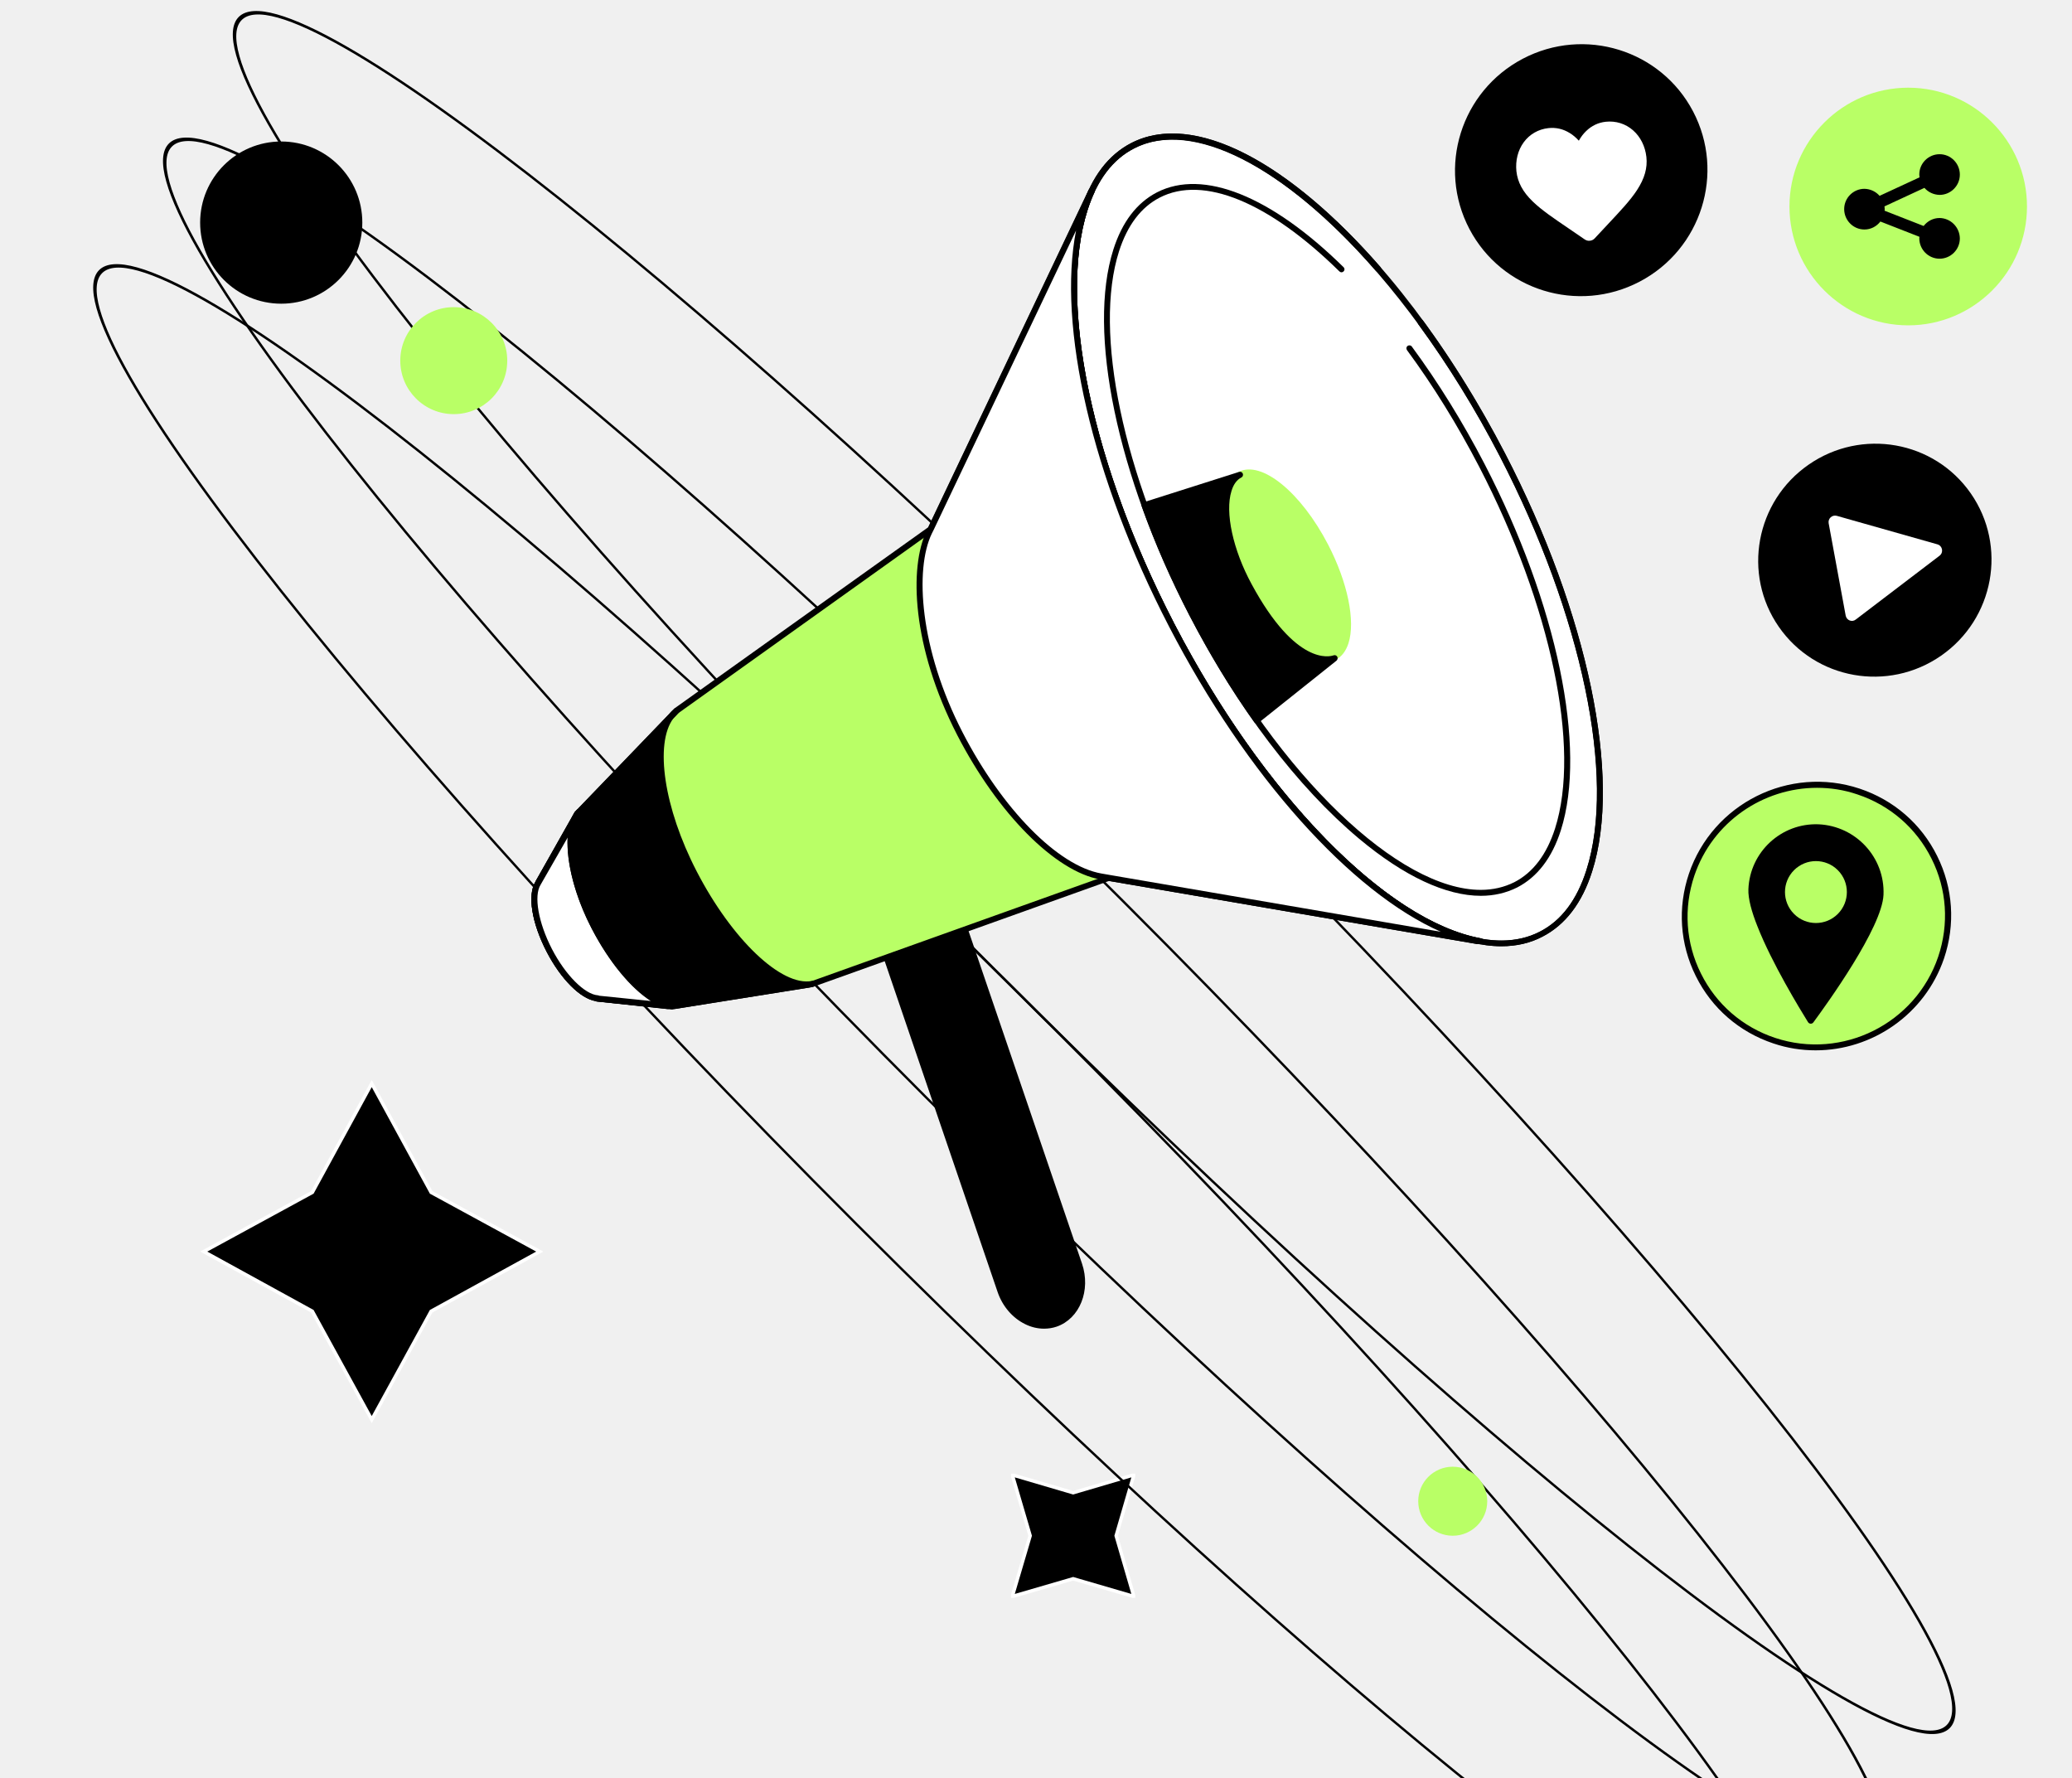
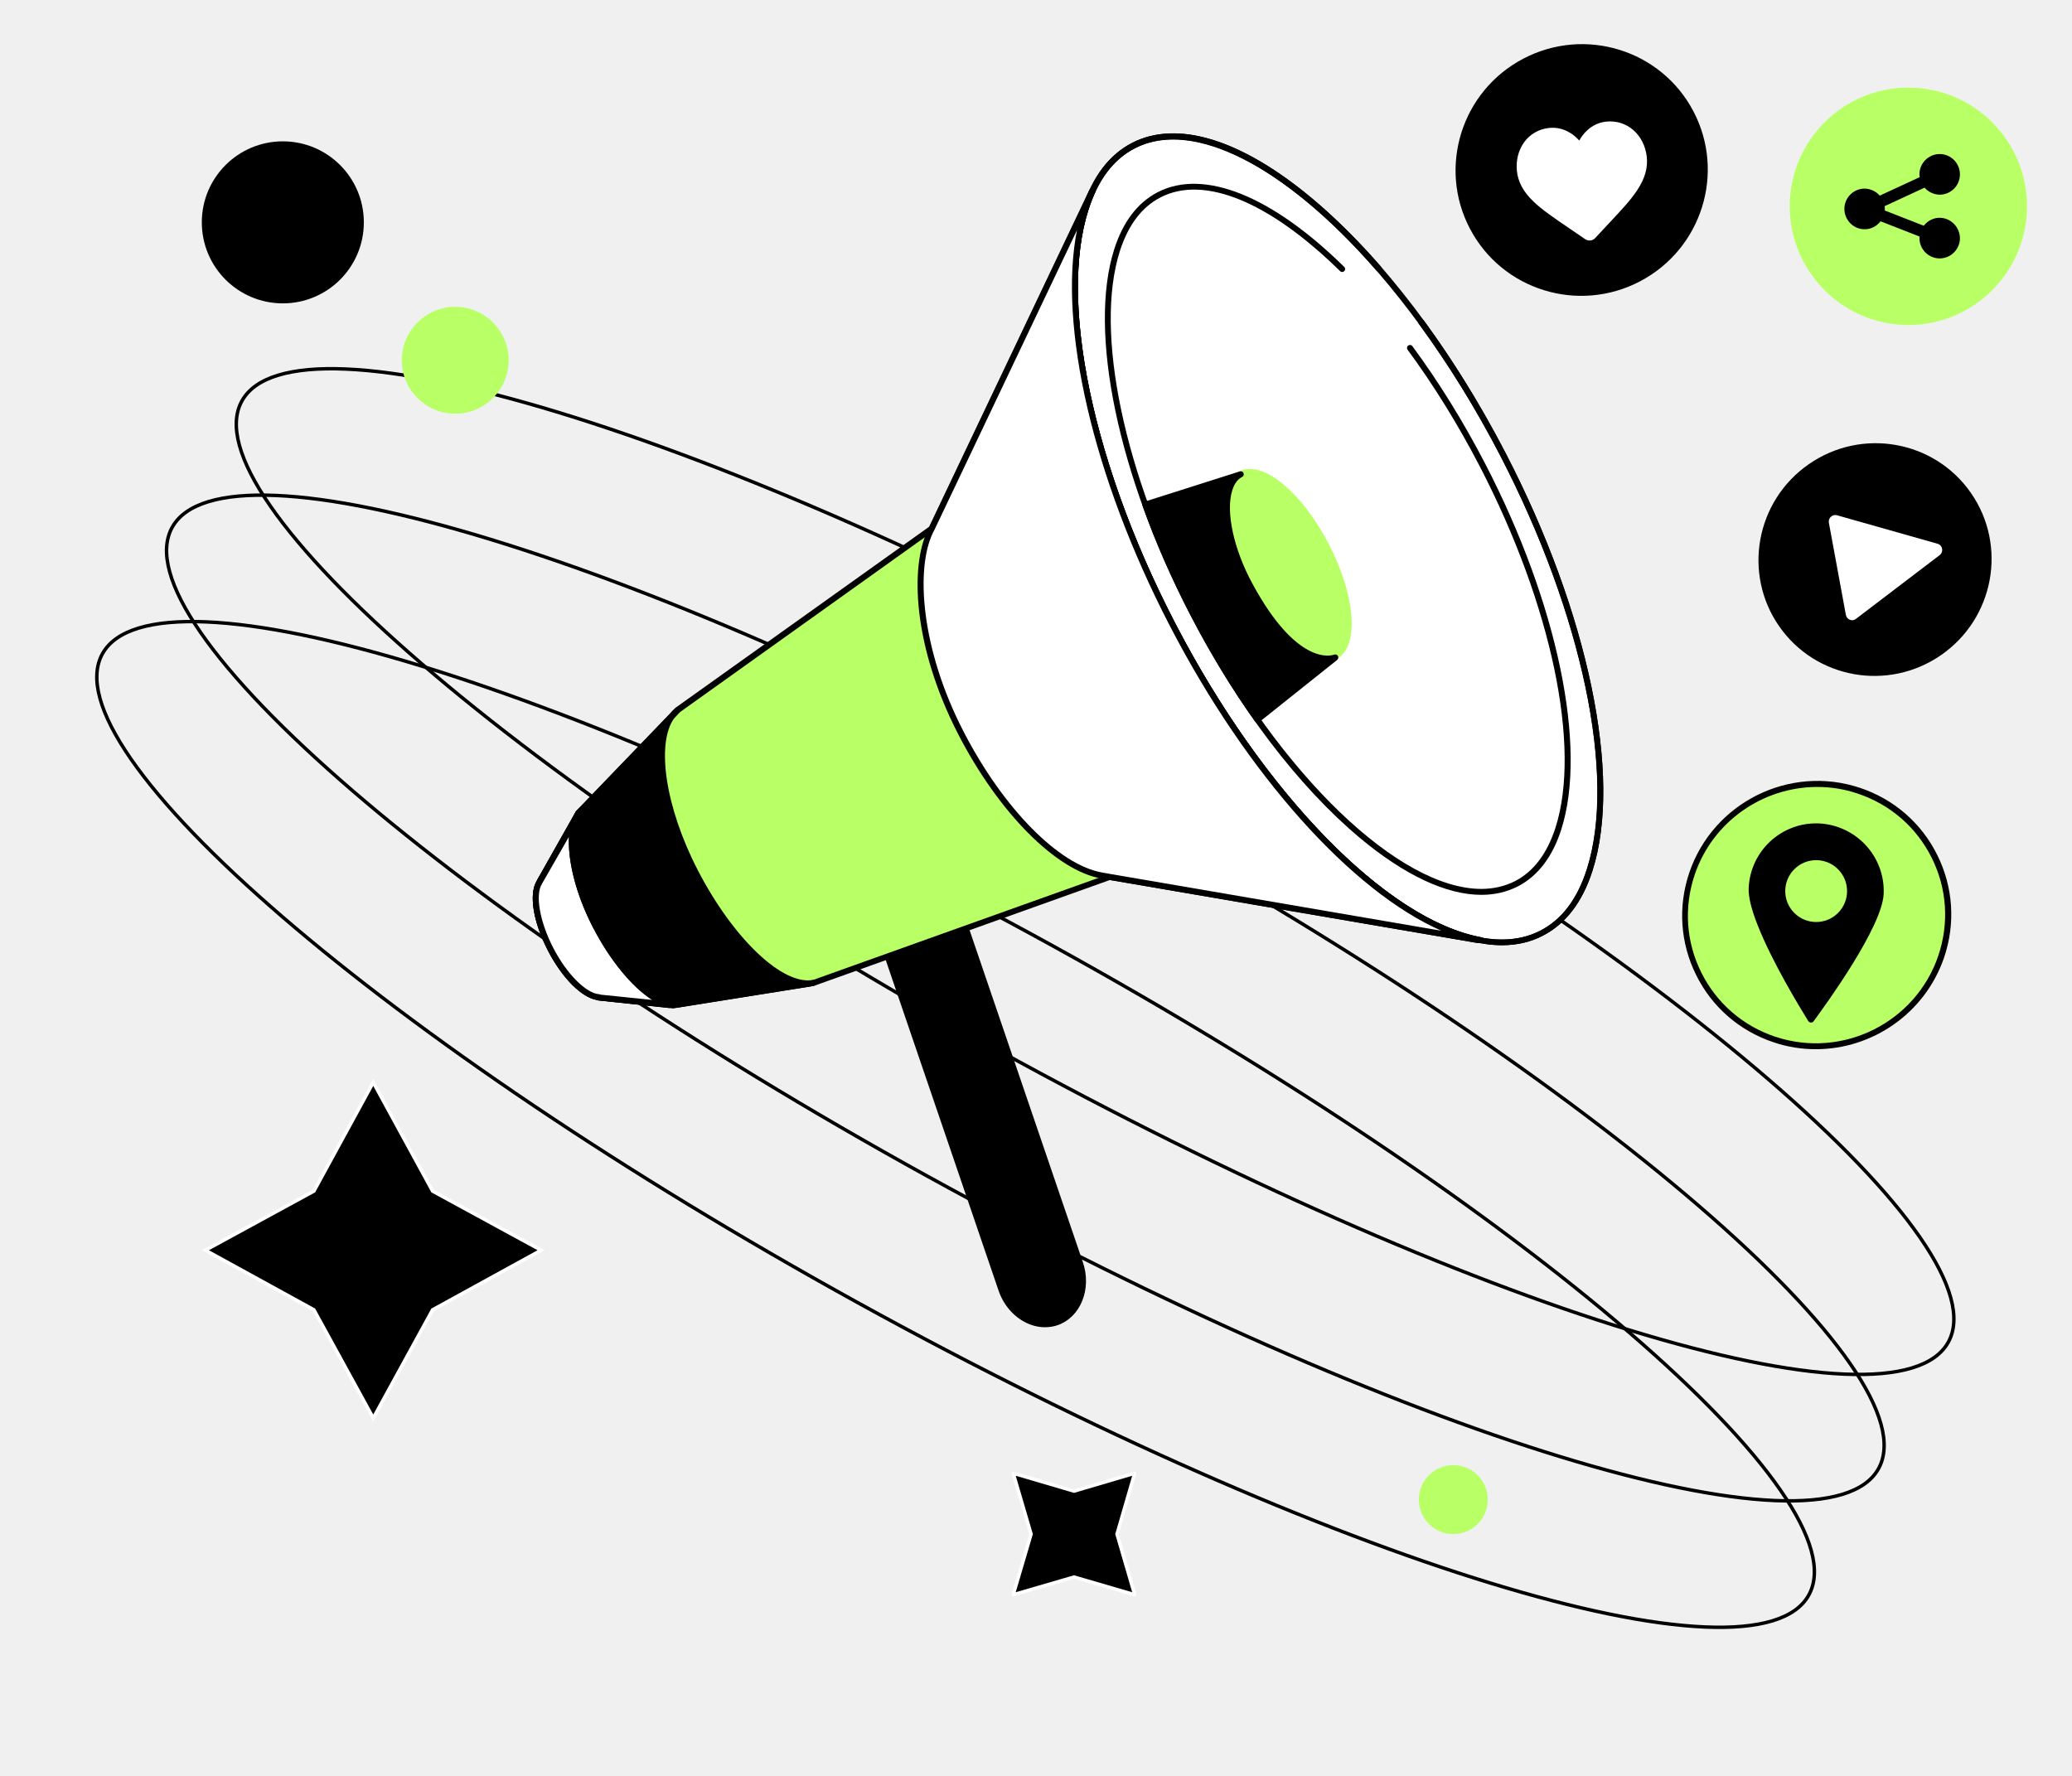
- <svg xmlns="http://www.w3.org/2000/svg" width="600.463" height="515" viewBox="0 0 600.463 515" fill="none">
+ <svg xmlns="http://www.w3.org/2000/svg" width="601" height="515" viewBox="0 0 601 515" fill="none">
+   <g clip-path="url(#clip0_332_1228)">
+     <path d="M311.536 432.535L329.137 427.349L324.001 445L329.137 462.601L311.536 457.465L293.885 462.601L299.07 445L293.885 427.349L311.536 432.535Z" fill="black" stroke="white" stroke-miterlimit="10" />
+   </g>
+   <g clip-path="url(#clip1_332_1228)">
+     <path d="M125.484 345.509L156.96 362.659L125.484 379.947L108.266 411.354L91.047 379.947L59.571 362.659L91.047 345.509L108.266 313.964L125.484 345.509Z" fill="black" stroke="white" stroke-miterlimit="10" />
+   </g>
+   <path d="M565.117 389.333C563.218 392.777 559.679 395.268 554.584 396.813C549.486 398.359 542.874 398.943 534.913 398.6C518.992 397.913 497.791 393.524 472.776 385.868C422.756 370.558 357.594 342.216 289.155 304.465C220.715 266.715 161.982 226.717 122.349 192.575C102.53 175.501 87.508 159.909 78.434 146.81C73.897 140.259 70.864 134.355 69.452 129.218C68.04 124.084 68.26 119.762 70.16 116.319C72.059 112.875 75.598 110.384 80.693 108.839C85.791 107.293 92.403 106.709 100.364 107.052C116.285 107.739 137.486 112.128 162.501 119.784C212.521 135.094 277.683 163.436 346.122 201.187C414.562 238.937 473.295 278.934 512.928 313.077C532.747 330.15 547.769 345.742 556.843 358.842C561.38 365.393 564.414 371.297 565.825 376.434C567.237 381.568 567.017 385.889 565.117 389.333Z" stroke="black" />
+   <path d="M544.887 426.007C542.987 429.451 539.449 431.942 534.354 433.487C529.256 435.033 522.644 435.617 514.683 435.273C498.762 434.587 477.56 430.198 452.546 422.542C402.526 407.232 337.364 378.89 268.924 341.139C200.485 303.388 141.752 263.391 102.119 229.249C82.299 212.175 67.277 196.583 58.204 183.483C53.666 176.933 50.633 171.029 49.221 165.892C47.81 160.758 48.03 156.436 49.929 152.992C51.829 149.549 55.367 147.057 60.462 145.512C65.56 143.967 72.172 143.383 80.134 143.726C96.054 144.413 117.256 148.802 142.27 156.458C192.291 171.767 257.452 200.11 325.892 237.86C394.331 275.611 453.064 315.608 492.697 349.75C512.517 366.824 527.539 382.416 536.612 395.516C541.15 402.067 544.183 407.971 545.595 413.107C547.006 418.241 546.786 422.563 544.887 426.007Z" stroke="black" />
+   <path d="M524.658 462.681C522.759 466.125 519.22 468.616 514.125 470.161C509.027 471.707 502.415 472.291 494.454 471.948C478.533 471.261 457.332 466.872 432.317 459.216C382.297 443.906 317.135 415.564 248.696 377.813C180.256 340.063 121.523 300.066 81.891 265.923C62.071 248.85 47.049 233.258 37.975 220.158C33.438 213.607 30.404 207.703 28.993 202.566C27.581 197.432 27.801 193.111 29.701 189.667C31.6 186.223 35.139 183.732 40.234 182.187C45.332 180.641 51.944 180.057 59.905 180.4C75.826 181.087 97.027 185.476 122.042 193.132C172.062 208.442 237.224 236.784 305.663 274.535C374.103 312.285 432.836 352.283 472.469 386.425C492.288 403.499 507.31 419.091 516.384 432.19C520.921 438.741 523.955 444.645 525.366 449.782C526.778 454.916 526.558 459.237 524.658 462.681Z" stroke="black" />
+   <circle cx="132.037" cy="104.5" r="15.5" fill="#B9FF66" />
+   <circle cx="421.537" cy="435" r="10" fill="#B9FF66" />
+   <circle cx="82.037" cy="64.5" r="23.5" fill="black" />
+   <path d="M306.509 383.59C300.205 385.744 293.001 381.475 290.495 374.071L251.496 259.81L274.284 252.015L313.322 366.433C315.828 373.758 312.774 381.436 306.509 383.59Z" fill="black" />
+   <path d="M303.102 385C301.262 385 299.383 384.569 297.581 383.668C293.94 381.866 291.042 378.498 289.633 374.345L250.634 260.084C250.478 259.653 250.713 259.144 251.182 258.987L273.971 251.192C274.206 251.113 274.441 251.113 274.636 251.231C274.832 251.348 274.989 251.505 275.067 251.74L314.105 366.159C316.728 373.914 313.439 382.101 306.744 384.412C305.608 384.804 304.355 385 303.102 385ZM252.592 260.358L291.317 373.797C292.57 377.518 295.154 380.574 298.364 382.14C300.949 383.394 303.729 383.629 306.235 382.767C312.03 380.769 314.849 373.562 312.5 366.707L273.736 253.111L252.592 260.358Z" fill="black" />
+   <path d="M270.251 153.382L196.521 205.988L167.821 235.798L156.544 255.736L156.505 255.892C154.273 259.339 155.565 267.291 159.755 275.399C163.866 283.39 169.661 288.953 173.733 289.266L173.616 289.344L195.268 291.695L235.794 285.231L321.818 254.443L428.751 272.775L429.495 272.814C402.635 267.8 366.377 231.88 340.025 181.076C313.713 130.31 305.334 80.132 316.885 55.376H316.845L270.838 152.128L270.251 153.382Z" fill="#B9FF66" />
+   <path d="M447.266 270.603C473.694 256.873 468.583 194.629 435.852 131.577C403.121 68.525 355.163 28.541 328.736 42.271C302.308 56.001 307.419 118.245 340.15 181.297C372.881 244.349 420.839 284.333 447.266 270.603Z" fill="white" />
+   <path d="M435.643 274.185C424.131 274.185 410.27 267.761 395.352 255.266C375.031 238.266 355.101 212.06 339.243 181.428C315.241 135.05 305.334 87.496 314.027 60.273C316.924 51.185 321.78 44.839 328.397 41.431C341.553 34.694 360.073 40.413 380.591 57.57C400.912 74.57 420.842 100.775 436.7 131.407C460.742 177.786 470.648 225.339 461.916 252.563C459.019 261.651 454.163 267.996 447.546 271.404C443.983 273.284 439.989 274.185 435.643 274.185ZM340.378 40.413C336.345 40.413 332.586 41.236 329.219 42.998C322.993 46.171 318.451 52.203 315.711 60.86C307.136 87.692 317.003 134.737 340.809 180.723C373.23 243.279 420.764 283.312 446.802 269.955C453.028 266.782 457.57 260.75 460.311 252.093C468.886 225.261 459.019 178.216 435.212 132.23C406.981 77.782 367.356 40.413 340.378 40.413Z" fill="black" />
+   <path d="M435.643 274.185C424.131 274.185 410.27 267.761 395.352 255.266C375.031 238.265 355.101 212.06 339.243 181.428C315.241 135.05 305.334 87.496 314.027 60.273C316.924 51.185 321.78 44.839 328.397 41.431C337.207 36.887 348.718 38.023 361.679 44.682C374.091 51.067 387.521 62.388 400.599 77.39C400.912 77.743 400.873 78.291 400.521 78.605C400.168 78.918 399.62 78.879 399.307 78.526C372.76 48.051 345.899 34.42 329.219 42.998C322.993 46.171 318.451 52.203 315.711 60.86C307.136 87.692 317.003 134.737 340.809 180.723C369.001 235.132 408.665 272.54 435.604 272.54C439.637 272.54 443.396 271.717 446.763 269.955C452.989 266.782 457.531 260.75 460.272 252.093C468.847 225.261 458.98 178.216 435.173 132.23C428.086 118.52 420.098 105.632 411.523 93.92C411.249 93.529 411.328 92.98 411.719 92.706C412.111 92.432 412.659 92.51 412.933 92.902C421.586 104.692 429.574 117.658 436.739 131.446C460.742 177.785 470.648 225.339 461.916 252.563C459.019 261.65 454.163 267.996 447.546 271.404C443.983 273.284 439.989 274.185 435.643 274.185Z" fill="black" />
+   <path d="M387.303 190.339C393.426 187.158 392.248 172.751 384.673 158.159C377.098 143.567 365.995 134.316 359.872 137.497C353.75 140.678 354.928 155.085 362.503 169.677C370.077 184.269 381.181 193.52 387.303 190.339Z" fill="#B9FF66" />
+   <path d="M384.624 191.848C377.889 191.848 368.492 183.152 361.718 170.03C356.08 159.14 353.77 147.937 355.845 141.474C356.589 139.202 357.803 137.596 359.486 136.734C366.143 133.326 377.537 142.61 385.446 157.847C391.085 168.737 393.395 179.94 391.32 186.403C390.576 188.675 389.362 190.281 387.678 191.143C386.738 191.613 385.72 191.848 384.624 191.848ZM362.54 137.714C361.718 137.714 360.935 137.87 360.269 138.223C358.977 138.889 358.038 140.142 357.45 141.983C355.532 148.016 357.764 158.748 363.206 169.246C370.411 183.152 381.257 192.514 386.856 189.615C388.148 188.949 389.088 187.696 389.675 185.855C391.594 179.783 389.323 169.09 383.919 158.592C377.576 146.41 368.492 137.714 362.54 137.714Z" fill="#B9FF66" />
+   <path d="M429.692 259.574C419.59 259.574 407.452 253.934 394.374 243.005C376.597 228.12 359.134 205.166 345.273 178.373C324.247 137.792 315.593 96.153 323.19 72.298C325.735 64.307 330.003 58.745 335.837 55.728C349.228 48.874 368.923 56.786 389.91 77.429C390.262 77.782 390.262 78.291 389.91 78.644C389.558 78.996 389.049 78.996 388.696 78.644C368.257 58.549 349.267 50.715 336.62 57.256C331.216 60.037 327.262 65.247 324.834 72.807C317.355 96.231 325.97 137.361 346.8 177.589C371.429 225.182 406.081 257.851 429.653 257.851C433.177 257.851 436.426 257.107 439.402 255.618C444.806 252.837 448.76 247.627 451.188 240.067C458.667 216.643 450.052 175.513 429.222 135.285C422.918 123.142 415.87 111.743 408.274 101.441C408 101.049 408.078 100.501 408.47 100.227C408.861 99.953 409.409 100.031 409.683 100.423C417.358 110.842 424.445 122.28 430.788 134.501C451.814 175.082 460.468 216.721 452.872 240.576C450.327 248.567 446.059 254.13 440.225 257.146C437.014 258.752 433.49 259.574 429.692 259.574Z" fill="black" />
+   <path d="M195.308 292.517C195.269 292.517 195.23 292.517 195.23 292.517L173.577 290.167C173.46 290.167 173.342 290.128 173.225 290.05C168.761 289.344 163.123 283.704 159.011 275.791C154.626 267.448 153.334 259.3 155.722 255.462L155.762 255.344L167.038 235.367C167.077 235.289 167.117 235.249 167.156 235.21L195.857 205.401C195.896 205.362 195.935 205.323 195.974 205.284L269.508 152.794L316.024 54.984C316.141 54.789 316.298 54.632 316.533 54.554C316.768 54.475 317.003 54.475 317.199 54.593C317.629 54.789 317.825 55.298 317.629 55.729C305.844 80.994 315.163 131.211 340.77 180.645C366.417 230.157 402.165 266.821 429.692 271.874C430.122 271.953 430.436 272.344 430.396 272.814C430.357 273.245 429.966 273.559 429.535 273.598L428.791 273.559C428.752 273.559 428.713 273.559 428.674 273.559L321.936 255.266L236.108 285.976C236.069 285.976 235.991 286.015 235.951 286.015L195.426 292.478C195.387 292.517 195.348 292.517 195.308 292.517ZM174.204 288.522L195.308 290.794L235.638 284.331L321.623 253.581C321.78 253.542 321.897 253.503 322.054 253.542L418.141 269.994C392.181 258.595 361.836 224.947 339.321 181.468C316.964 138.301 306.979 94.469 312.461 66.775L271.035 153.735C270.956 153.852 270.878 153.97 270.761 154.048L197.11 206.655L168.526 236.307L157.249 256.284C157.249 256.323 157.21 256.363 157.21 256.363C155.174 259.535 156.545 267.37 160.499 275.008C164.376 282.49 169.975 288.13 173.812 288.404C173.969 288.404 174.086 288.444 174.204 288.522Z" fill="black" />
+   <path d="M270.367 153.069L316.845 55.337H316.884C305.333 80.093 313.751 130.271 340.025 181.037C366.376 231.881 402.634 267.8 429.573 272.736L428.829 272.697L322.052 254.404L319.586 253.973C307.173 251.779 290.611 235.641 278.747 212.608C266.569 188.988 264.416 165.447 269.819 154.244L270.367 153.069Z" fill="white" />
+   <path d="M429.573 273.598C429.534 273.598 429.573 273.598 429.573 273.598L428.79 273.558C428.751 273.558 428.711 273.558 428.672 273.558L321.896 255.266L319.429 254.835C306.312 252.524 289.671 235.719 277.964 213.039C264.69 187.265 264.025 164.311 269.036 153.891L269.624 152.716L316.101 55.024C316.218 54.828 316.375 54.671 316.61 54.593C316.845 54.514 317.08 54.514 317.276 54.632C317.706 54.828 317.902 55.337 317.706 55.768C305.921 81.033 315.24 131.25 340.847 180.684C366.494 230.196 402.243 266.86 429.769 271.913C430.199 271.992 430.513 272.383 430.473 272.853C430.356 273.245 430.004 273.598 429.573 273.598ZM312.381 66.775L271.151 153.46L270.563 154.635C265.591 164.977 267.04 188.087 279.491 212.217C290.963 234.466 307.134 250.918 319.742 253.111L322.209 253.542L418.1 269.994C392.14 258.595 361.795 224.947 339.281 181.467C316.923 138.301 306.939 94.469 312.381 66.775Z" fill="black" />
+   <path d="M194.133 292.4C194.094 292.4 194.055 292.4 194.055 292.4L173.538 290.206C173.42 290.206 173.303 290.167 173.185 290.089C168.721 289.384 163.083 283.743 158.972 275.831C154.626 267.448 153.333 259.3 155.722 255.462L155.761 255.344L167.038 235.367C167.273 234.936 167.782 234.819 168.212 235.054C168.643 235.289 168.761 235.798 168.526 236.229L157.249 256.284C157.249 256.323 157.21 256.363 157.21 256.363C155.174 259.535 156.544 267.37 160.499 275.008C164.375 282.49 169.974 288.13 173.812 288.404C173.929 288.404 174.086 288.444 174.164 288.522L194.212 290.676C194.681 290.716 195.034 291.146 194.955 291.616C194.916 292.047 194.564 292.4 194.133 292.4Z" fill="black" />
+   <path d="M195.503 291.538C188.847 291.068 179.528 281.628 172.754 268.584C165.589 254.756 163.905 240.459 168.29 235.367L156.583 255.736L156.505 255.892C154.273 259.339 155.565 267.291 159.755 275.399C163.866 283.39 169.661 288.953 173.733 289.266L173.616 289.344L195.503 291.538Z" fill="white" />
+   <path d="M195.504 292.4C195.464 292.4 195.464 292.4 195.425 292.4C195.269 292.4 195.073 292.36 194.916 292.36L173.538 290.206C173.42 290.206 173.303 290.167 173.185 290.088C168.721 289.383 163.083 283.743 158.972 275.83C154.626 267.448 153.333 259.3 155.722 255.461L155.761 255.344L166.059 237.404C166.45 236.385 166.959 235.484 167.586 234.74C167.86 234.387 168.369 234.348 168.721 234.583C169.074 234.857 169.191 235.327 168.956 235.719L167.508 238.187C165.197 244.415 167.468 256.636 173.42 268.074C179.881 280.57 188.691 289.697 194.995 290.519L195.464 290.559C195.934 290.598 196.287 291.029 196.248 291.499C196.287 292.047 195.934 292.4 195.504 292.4ZM174.164 288.522L189.121 290.049C183.366 286.367 177.022 278.768 171.971 268.975C167.077 259.535 164.649 249.742 165.041 242.692L157.249 256.284C157.249 256.323 157.21 256.362 157.21 256.362C155.174 259.535 156.544 267.369 160.499 275.008C164.375 282.489 169.974 288.13 173.812 288.404C173.929 288.404 174.086 288.443 174.164 288.522Z" fill="black" />
+   <path d="M234.345 285.388L236.068 285.035C226.749 286.994 212.026 272.892 201.65 252.876C191.039 232.429 189.042 212.021 196.56 205.988L195.581 206.968L168.368 235.249C163.905 240.263 165.549 254.639 172.754 268.544C179.684 281.941 189.512 291.499 196.208 291.459L234.345 285.388Z" fill="black" />
+   <path d="M196.169 292.36C189.043 292.36 179.137 282.764 171.971 268.975C164.689 254.874 162.848 240.146 167.704 234.701L194.407 206.968C194.877 206.341 195.425 205.793 196.013 205.323C196.365 205.048 196.874 205.088 197.187 205.401C197.501 205.753 197.501 206.263 197.187 206.576L195.66 208.182C190.218 215.468 192.92 234.113 202.434 252.484C212.693 272.305 227.024 285.897 235.795 284.252L235.912 284.213C236.382 284.135 236.813 284.409 236.93 284.879C237.008 285.349 236.734 285.78 236.264 285.897C236.225 285.897 236.186 285.897 236.147 285.936L234.542 286.25H234.502L196.365 292.321C196.287 292.321 196.209 292.36 196.169 292.36ZM192.136 211.825L168.996 235.876C164.689 240.733 166.646 254.913 173.538 268.192C180.272 281.197 189.787 290.598 196.169 290.637L229.843 285.27C220.759 282.058 209.561 269.955 200.907 253.307C192.685 237.443 189.513 221.304 192.136 211.825Z" fill="black" />
+   <path d="M359.878 137.479C353.731 140.612 354.631 155.145 362.462 169.638C375.579 193.885 386.034 191.025 387.248 190.594C387.287 190.594 387.287 190.634 387.248 190.634L364.733 208.77C358.116 199.486 351.812 189.145 346.017 177.981C340.496 167.288 335.837 156.633 332.156 146.292L359.878 137.479Z" fill="black" />
+   <path d="M364.733 209.631C364.694 209.631 364.655 209.631 364.616 209.631C364.381 209.592 364.185 209.475 364.028 209.279C357.255 199.76 350.951 189.341 345.273 178.412C339.83 167.914 335.132 157.221 331.373 146.645C331.295 146.41 331.295 146.174 331.412 145.979C331.53 145.783 331.686 145.626 331.921 145.548L359.643 136.734C360.074 136.617 360.544 136.813 360.7 137.243C360.857 137.674 360.7 138.144 360.309 138.34C358.977 139.006 357.998 140.338 357.411 142.297C355.493 148.446 357.842 159.336 363.284 169.325C376.088 192.984 385.955 190.281 387.013 189.889C387.404 189.733 387.874 189.928 388.07 190.281C388.266 190.634 388.187 191.143 387.874 191.417L365.281 209.436C365.125 209.553 364.929 209.631 364.733 209.631ZM333.292 146.84C337.011 157.064 341.553 167.405 346.8 177.59C352.282 188.166 358.39 198.233 364.929 207.516L384.467 191.77C380.004 191.574 371.585 188.244 361.718 170.03C356.002 159.493 353.652 148.368 355.727 141.67C356.002 140.808 356.315 140.064 356.706 139.359L333.292 146.84Z" fill="black" />
+   <path d="M475.723 81.597C493.623 72.194 500.547 50.116 491.187 32.285C481.827 14.454 459.729 7.623 441.829 17.027C423.929 26.43 417.006 48.508 426.365 66.339C435.725 84.17 457.823 91.001 475.723 81.597Z" fill="black" />
+   <path d="M442.104 41.235C443.827 38.885 446.372 37.436 449.27 37.122C451.462 36.887 453.498 37.357 455.417 38.532C456.396 39.12 457.257 39.864 458.08 40.765C458.667 39.708 459.372 38.767 460.194 37.984C461.799 36.417 463.718 35.516 465.872 35.281C468.769 34.968 471.588 35.83 473.781 37.749C475.934 39.629 477.305 42.371 477.657 45.466C478.01 48.639 477.148 51.694 474.956 55.063C472.998 58.079 470.022 61.212 466.576 64.894C465.402 66.148 464.07 67.558 462.7 69.047C462.348 69.438 461.839 69.713 461.29 69.752C460.742 69.83 460.233 69.673 459.763 69.36C458.08 68.185 456.474 67.088 455.065 66.148C450.914 63.328 447.312 60.899 444.728 58.392C441.83 55.611 440.342 52.791 439.99 49.618C439.677 46.523 440.421 43.546 442.104 41.235Z" fill="white" />
+   <path d="M577.272 83.593C590.377 70.483 590.377 49.228 577.272 36.118C564.168 23.009 542.922 23.009 529.817 36.118C516.713 49.228 516.713 70.483 529.817 83.593C542.922 96.702 564.168 96.702 577.272 83.593Z" fill="#B9FF66" />
+   <path d="M553.539 94.273C534.587 94.273 519.121 78.84 519.121 59.842C519.121 40.883 534.548 25.411 553.539 25.411C572.529 25.411 587.956 40.844 587.956 59.842C587.956 78.801 572.529 94.273 553.539 94.273ZM553.539 27.134C535.527 27.134 520.844 41.784 520.844 59.842C520.844 77.861 535.488 92.55 553.539 92.55C571.55 92.55 586.233 77.9 586.233 59.842C586.233 41.823 571.589 27.134 553.539 27.134Z" fill="#B9FF66" />
+   <path d="M562.622 63.171C560.743 63.171 559.098 64.072 558.002 65.482L546.686 61.056C546.686 60.899 546.725 60.782 546.725 60.625C546.725 60.351 546.686 60.077 546.647 59.803L558.237 54.436C559.294 55.651 560.86 56.434 562.622 56.473C565.833 56.473 568.495 53.849 568.495 50.597C568.495 47.346 565.872 44.683 562.622 44.683C559.411 44.683 556.749 47.307 556.749 50.558C556.749 50.833 556.788 51.107 556.827 51.381L545.237 56.747C544.18 55.533 542.614 54.75 540.852 54.71C537.641 54.71 534.979 57.335 534.979 60.586C534.979 63.837 537.602 66.501 540.852 66.501C542.731 66.501 544.376 65.6 545.472 64.19L556.788 68.616C556.788 68.773 556.749 68.89 556.749 69.047C556.749 72.298 559.372 74.962 562.622 74.962C565.833 74.962 568.495 72.337 568.495 69.086C568.456 65.835 565.833 63.211 562.622 63.171Z" fill="black" />
+   <path d="M563.067 189.993C578.433 179.322 582.294 158.283 571.69 142.999C561.085 127.715 540.032 123.975 524.665 134.645C509.299 145.315 505.438 166.355 516.042 181.639C526.647 196.923 547.7 200.663 563.067 189.993Z" fill="black" />
+   <path d="M535.411 178.373L530.478 151.619C530.243 150.248 531.496 149.112 532.827 149.465L561.998 157.73C563.486 158.161 563.838 160.08 562.624 161.02L538.348 179.509C537.291 180.371 535.685 179.783 535.411 178.373Z" fill="white" />
+   <path d="M543.535 299.582C562.512 290.34 570.452 267.553 561.271 248.686C552.09 229.819 529.264 222.016 510.287 231.258C491.311 240.499 483.371 263.286 492.552 282.153C501.733 301.02 524.559 308.823 543.535 299.582Z" fill="#B9FF66" />
+   <path d="M526.718 304.347C522.646 304.347 518.495 303.72 514.462 302.349C504.595 299.059 496.607 292.165 491.987 282.842C487.367 273.559 486.662 263.022 489.99 253.151C496.881 232.821 519.043 221.735 539.443 228.512C549.31 231.802 557.298 238.696 561.918 248.019C566.539 257.303 567.243 267.84 563.915 277.711C558.355 294.006 543.045 304.347 526.718 304.347ZM527.109 228.277C511.486 228.277 496.842 238.148 491.556 253.738C488.385 263.178 489.05 273.245 493.475 282.098C497.899 290.99 505.535 297.61 514.971 300.743C534.47 307.206 555.653 296.63 562.232 277.202C565.403 267.761 564.737 257.694 560.313 248.842C555.888 239.95 548.253 233.33 538.817 230.196C534.94 228.865 530.986 228.277 527.109 228.277Z" fill="black" />
+   <path d="M546.375 259.261C545.983 268.78 529.891 291.029 526.053 296.239C525.662 296.787 524.84 296.748 524.487 296.16C522.06 292.243 514.033 279.082 509.843 268.427C508.16 264.197 507.102 260.358 507.22 257.655C507.651 246.844 516.774 238.422 527.581 238.853C538.387 239.362 546.806 248.45 546.375 259.261Z" fill="black" />
+   <path d="M533.13 264.827C536.632 261.324 536.632 255.644 533.13 252.141C529.628 248.638 523.951 248.638 520.45 252.141C516.948 255.644 516.948 261.324 520.45 264.827C523.951 268.33 529.628 268.33 533.13 264.827Z" fill="#B9FF66" />
  <defs>
-     <clipPath id="clip332_1229">
-       <rect width="36" height="36" transform="translate(293 427)" fill="white" fill-opacity="0" />
+     <clipPath id="clip0_332_1228">
+       <rect width="36" height="36" fill="white" transform="translate(293.537 427)" />
    </clipPath>
-     <clipPath id="clip332_1231">
-       <rect width="70.326" height="70.326" transform="translate(107.7285 313) rotate(45)" fill="white" fill-opacity="0" />
+     <clipPath id="clip1_332_1228">
+       <rect width="70.326" height="70.326" fill="white" transform="translate(108.266 313) rotate(45)" />
    </clipPath>
  </defs>
-   <rect width="36" height="36" transform="translate(293 427)" fill="#FFFFFF" fill-opacity="0" />
-   <g clip-path="url(#clip332_1229)">
-     <path d="M310.998 432.535L328.6 427.349L323.465 445L328.6 462.601L310.998 457.465L293.348 462.601L298.533 445L293.348 427.349L310.998 432.535Z" fill="#000000" fill-opacity="1" fill-rule="nonzero" />
-     <path d="M328.6 427.349L323.465 445L328.6 462.601L310.998 457.465L293.348 462.601L298.533 445L293.348 427.349L310.998 432.535L328.6 427.349Z" stroke="#FFFFFF" stroke-opacity="1" stroke-width="1" />
-   </g>
-   <rect width="70.326" height="70.326" transform="translate(107.7285 313) rotate(45)" fill="#FFFFFF" fill-opacity="0" />
-   <g clip-path="url(#clip332_1231)">
-     <path d="M124.947 345.509L156.424 362.659L124.947 379.947L107.729 411.354L90.51 379.947L59.033 362.659L90.51 345.509L107.729 313.964L124.947 345.509Z" fill="#000000" fill-opacity="1" fill-rule="nonzero" />
-     <path d="M156.424 362.659L124.947 379.947L107.729 411.354L90.51 379.947L59.033 362.659L90.51 345.509L107.729 313.964L124.947 345.509L156.424 362.659Z" stroke="#FFFFFF" stroke-opacity="1" stroke-width="1" />
-   </g>
-   <ellipse rx="282.63" ry="58.974" transform="matrix(0.875627 0.875627 -0.482989 0.482989 317.102 252.826)" stroke="#000000" stroke-opacity="1" stroke-width="1" />
-   <ellipse rx="282.63" ry="58.974" transform="matrix(0.875627 0.875627 -0.482989 0.482989 296.871 289.5)" stroke="#000000" stroke-opacity="1" stroke-width="1" />
-   <ellipse rx="282.63" ry="58.974" transform="matrix(0.875627 0.875627 -0.482989 0.482989 276.643 326.174)" stroke="#000000" stroke-opacity="1" stroke-width="1" />
-   <circle cx="131.5" cy="104.5" r="15.5" fill="#B9FF66" fill-opacity="1" />
-   <circle cx="421" cy="435" r="10" fill="#B9FF66" fill-opacity="1" />
-   <circle cx="81.5" cy="64.5" r="23.5" fill="#000000" fill-opacity="1" />
-   <path d="M305.973 383.59C299.668 385.744 292.463 381.475 289.957 374.071L250.959 259.81L273.748 252.015L312.785 366.433C315.291 373.758 312.236 381.436 305.973 383.59Z" fill="#000000" fill-opacity="1" fill-rule="nonzero" />
-   <path d="M302.564 385C300.725 385 298.846 384.569 297.045 383.668C293.402 381.866 290.506 378.498 289.096 374.345L250.098 260.083C249.941 259.653 250.176 259.144 250.645 258.987L273.434 251.192C273.668 251.113 273.904 251.113 274.1 251.231C274.295 251.349 274.451 251.505 274.529 251.74L313.568 366.159C316.191 373.915 312.902 382.101 306.207 384.412C305.07 384.804 303.818 385 302.564 385ZM252.055 260.358L290.779 373.797C292.033 377.518 294.617 380.574 297.828 382.141C300.412 383.394 303.191 383.629 305.697 382.767C311.492 380.77 314.312 373.562 311.963 366.707L273.199 253.111L252.055 260.358Z" fill="#000000" fill-opacity="1" fill-rule="nonzero" />
-   <path d="M269.713 153.382L195.984 205.988L167.283 235.797L156.006 255.735L155.967 255.892C153.736 259.339 155.027 267.291 159.217 275.399C163.328 283.39 169.123 288.953 173.195 289.266L173.078 289.344L194.73 291.694L235.258 285.231L321.281 254.443L428.215 272.775L428.957 272.814C402.098 267.8 365.84 231.88 339.488 181.076C313.176 130.31 304.797 80.132 316.348 55.376L316.309 55.376L270.301 152.128L269.713 153.382Z" fill="#B9FF66" fill-opacity="1" fill-rule="nonzero" />
-   <path d="M435.314 131.577C468.047 194.629 473.156 256.873 446.729 270.603C420.301 284.333 372.344 244.349 339.613 181.297C306.881 118.245 301.771 56.001 328.199 42.271C354.627 28.541 402.584 68.524 435.314 131.577Z" fill="#FFFFFF" fill-opacity="1" fill-rule="evenodd" />
-   <path d="M435.105 274.186C423.594 274.186 409.732 267.761 394.814 255.266C374.494 238.266 354.564 212.06 338.705 181.428C314.703 135.05 304.797 87.497 313.49 60.273C316.387 51.185 321.242 44.839 327.859 41.431C341.016 34.694 359.537 40.413 380.053 57.57C400.375 74.57 420.305 100.775 436.164 131.407C460.205 177.786 470.111 225.339 461.379 252.563C458.482 261.65 453.627 267.996 447.01 271.404C443.445 273.284 439.453 274.186 435.105 274.186ZM339.842 40.413C335.809 40.413 332.049 41.235 328.682 42.998C322.457 46.171 317.914 52.203 315.174 60.86C306.598 87.692 316.465 134.737 340.271 180.723C372.693 243.279 420.227 283.312 446.266 269.955C452.49 266.782 457.033 260.75 459.773 252.093C468.35 225.261 458.482 178.216 434.676 132.229C406.443 77.782 366.818 40.413 339.842 40.413Z" fill="#000000" fill-opacity="1" fill-rule="nonzero" />
-   <path d="M435.105 274.185C423.594 274.185 409.732 267.761 394.814 255.266C374.494 238.266 354.564 212.06 338.705 181.428C314.703 135.05 304.797 87.496 313.49 60.273C316.387 51.185 321.242 44.839 327.859 41.431C336.67 36.887 348.182 38.023 361.143 44.683C373.555 51.067 386.984 62.388 400.062 77.39C400.375 77.743 400.336 78.291 399.984 78.605C399.631 78.918 399.084 78.879 398.77 78.526C372.223 48.051 345.361 34.419 328.682 42.998C322.457 46.171 317.914 52.203 315.174 60.86C306.598 87.692 316.465 134.736 340.271 180.723C368.463 235.132 408.129 272.54 435.066 272.54C439.1 272.54 442.859 271.717 446.227 269.955C452.451 266.782 456.994 260.75 459.734 252.093C468.311 225.261 458.443 178.216 434.637 132.229C427.549 118.52 419.561 105.632 410.986 93.92C410.713 93.529 410.791 92.981 411.182 92.706C411.574 92.432 412.121 92.51 412.396 92.902C421.049 104.692 429.037 117.658 436.203 131.446C460.205 177.786 470.111 225.339 461.379 252.563C458.482 261.65 453.627 267.996 447.01 271.404C443.445 273.284 439.453 274.185 435.105 274.185Z" fill="#000000" fill-opacity="1" fill-rule="nonzero" />
-   <path d="M384.137 158.159C391.711 172.75 392.889 187.158 386.766 190.339C380.645 193.52 369.541 184.269 361.965 169.677C354.391 155.085 353.213 140.678 359.336 137.497C365.457 134.316 376.561 143.567 384.137 158.159Z" fill="#B9FF66" fill-opacity="1" fill-rule="evenodd" />
-   <path d="M384.086 191.848C377.352 191.848 367.955 183.152 361.182 170.03C355.543 159.14 353.232 147.937 355.309 141.474C356.051 139.202 357.266 137.596 358.949 136.734C365.605 133.327 377 142.61 384.908 157.848C390.547 168.737 392.857 179.94 390.783 186.403C390.039 188.675 388.824 190.281 387.141 191.143C386.201 191.613 385.184 191.848 384.086 191.848ZM362.004 137.713C361.182 137.713 360.398 137.87 359.732 138.223C358.439 138.889 357.5 140.142 356.914 141.983C354.994 148.016 357.227 158.749 362.67 169.246C369.873 183.152 380.719 192.514 386.318 189.615C387.611 188.949 388.551 187.696 389.139 185.854C391.057 179.783 388.785 169.089 383.383 158.592C377.039 146.41 367.955 137.713 362.004 137.713Z" fill="#B9FF66" fill-opacity="1" fill-rule="nonzero" />
-   <path d="M429.154 259.574C419.053 259.574 406.914 253.934 393.836 243.005C376.061 228.12 358.598 205.166 344.736 178.373C323.709 137.792 315.057 96.153 322.652 72.298C325.197 64.307 329.465 58.745 335.299 55.728C348.691 48.873 368.385 56.786 389.373 77.429C389.725 77.782 389.725 78.291 389.373 78.644C389.021 78.996 388.512 78.996 388.158 78.644C367.721 58.549 348.73 50.715 336.082 57.256C330.68 60.037 326.725 65.247 324.297 72.807C316.818 96.231 325.432 137.361 346.264 177.589C370.893 225.182 405.545 257.851 429.115 257.851C432.639 257.851 435.889 257.106 438.865 255.618C444.268 252.837 448.223 247.627 450.65 240.067C458.129 216.643 449.516 175.513 428.686 135.285C422.381 123.142 415.332 111.743 407.736 101.441C407.463 101.049 407.541 100.501 407.932 100.227C408.324 99.953 408.873 100.031 409.146 100.422C416.82 110.842 423.908 122.28 430.252 134.501C451.277 175.083 459.932 216.721 452.334 240.576C449.789 248.567 445.521 254.129 439.688 257.146C436.477 258.752 432.953 259.574 429.154 259.574Z" fill="#000000" fill-opacity="1" fill-rule="nonzero" />
-   <path d="M194.771 292.517C194.732 292.517 194.693 292.517 194.693 292.517L173.041 290.167C172.922 290.167 172.805 290.128 172.688 290.049C168.225 289.345 162.586 283.704 158.475 275.792C154.09 267.448 152.797 259.3 155.186 255.461L155.225 255.344L166.502 235.367C166.541 235.289 166.58 235.25 166.619 235.21L195.32 205.401C195.359 205.362 195.398 205.323 195.438 205.284L268.971 152.794L315.486 54.984C315.604 54.789 315.762 54.632 315.996 54.554C316.23 54.475 316.465 54.475 316.662 54.593C317.092 54.789 317.287 55.298 317.092 55.728C305.307 80.994 314.625 131.211 340.232 180.645C365.879 230.157 401.629 266.821 429.154 271.874C429.586 271.953 429.898 272.344 429.859 272.814C429.82 273.245 429.428 273.559 428.998 273.598L428.254 273.559C428.215 273.559 428.176 273.559 428.137 273.559L321.398 255.266L235.57 285.976C235.531 285.976 235.453 286.015 235.414 286.015L194.889 292.478C194.85 292.517 194.811 292.517 194.771 292.517ZM173.666 288.522L194.771 290.794L235.102 284.331L321.086 253.582C321.242 253.542 321.359 253.503 321.518 253.542L417.604 269.994C391.645 258.595 361.299 224.947 338.785 181.468C316.426 138.301 306.441 94.469 311.924 66.775L270.498 153.734C270.42 153.852 270.342 153.97 270.223 154.048L196.572 206.654L167.988 236.307L156.713 256.284C156.713 256.323 156.674 256.362 156.674 256.362C154.637 259.535 156.008 267.37 159.963 275.008C163.838 282.49 169.438 288.13 173.275 288.404C173.432 288.404 173.549 288.443 173.666 288.522Z" fill="#000000" fill-opacity="1" fill-rule="nonzero" />
-   <path d="M269.83 153.068L316.307 55.337L316.348 55.337C304.797 80.093 313.215 130.271 339.488 181.037C365.84 231.88 402.096 267.8 429.035 272.736L428.291 272.697L321.516 254.404L319.049 253.973C306.637 251.779 290.074 235.641 278.209 212.608C266.031 188.988 263.879 165.447 269.281 154.244L269.83 153.068Z" fill="#FFFFFF" fill-opacity="1" fill-rule="nonzero" />
-   <path d="M429.035 273.598L428.252 273.559C428.213 273.559 428.174 273.559 428.135 273.559L321.359 255.266L318.893 254.835C305.775 252.523 289.135 235.719 277.426 213.039C264.152 187.265 263.488 164.311 268.5 153.891L269.086 152.716L315.564 55.023C315.682 54.828 315.838 54.671 316.072 54.593C316.309 54.514 316.543 54.514 316.738 54.632C317.17 54.828 317.365 55.337 317.17 55.768C305.383 81.033 314.703 131.25 340.311 180.684C365.957 230.196 401.705 266.86 429.232 271.913C429.662 271.992 429.975 272.383 429.936 272.854C429.818 273.245 429.467 273.598 429.035 273.598ZM311.844 66.775L270.613 153.46L270.025 154.635C265.053 164.977 266.502 188.087 278.953 212.217C290.426 234.466 306.598 250.917 319.205 253.111L321.672 253.542L417.562 269.994C391.604 258.595 361.258 224.947 338.744 181.467C316.387 138.301 306.402 94.469 311.844 66.775Z" fill="#000000" fill-opacity="1" fill-rule="nonzero" />
-   <path d="M193.596 292.4C193.557 292.4 193.518 292.4 193.518 292.4L173 290.207C172.883 290.207 172.766 290.167 172.648 290.089C168.184 289.384 162.547 283.743 158.436 275.831C154.088 267.448 152.797 259.3 155.186 255.461L155.225 255.344L166.5 235.367C166.736 234.936 167.244 234.818 167.676 235.054C168.105 235.289 168.223 235.798 167.988 236.229L156.711 256.284C156.711 256.323 156.672 256.363 156.672 256.363C154.637 259.536 156.008 267.37 159.961 275.008C163.838 282.49 169.438 288.13 173.275 288.404C173.393 288.404 173.549 288.444 173.627 288.522L193.674 290.676C194.145 290.715 194.496 291.146 194.418 291.617C194.379 292.047 194.027 292.4 193.596 292.4Z" fill="#000000" fill-opacity="1" fill-rule="nonzero" />
-   <path d="M194.967 291.539C188.311 291.068 178.99 281.628 172.217 268.584C165.051 254.757 163.367 240.459 167.754 235.367L156.047 255.736L155.967 255.893C153.736 259.34 155.027 267.292 159.217 275.4C163.328 283.391 169.123 288.953 173.195 289.267L173.078 289.345L194.967 291.539Z" fill="#FFFFFF" fill-opacity="1" fill-rule="nonzero" />
-   <path d="M194.967 292.4C194.928 292.4 194.928 292.4 194.889 292.4C194.732 292.4 194.535 292.361 194.379 292.361L173 290.207C172.883 290.207 172.766 290.167 172.648 290.089C168.184 289.384 162.547 283.743 158.436 275.831C154.088 267.448 152.797 259.301 155.186 255.462L155.225 255.344L165.521 237.404C165.914 236.386 166.422 235.484 167.049 234.74C167.322 234.388 167.832 234.349 168.184 234.583C168.537 234.858 168.654 235.328 168.42 235.72L166.971 238.188C164.66 244.416 166.932 256.637 172.883 268.075C179.344 280.57 188.154 289.697 194.457 290.52L194.928 290.559C195.396 290.598 195.75 291.029 195.711 291.499C195.75 292.047 195.396 292.4 194.967 292.4ZM173.627 288.522L188.584 290.05C182.828 286.368 176.484 278.769 171.434 268.976C166.539 259.536 164.111 249.743 164.504 242.692L156.711 256.284C156.711 256.324 156.672 256.363 156.672 256.363C154.637 259.536 156.008 267.37 159.961 275.008C163.838 282.49 169.438 288.13 173.275 288.405C173.393 288.405 173.549 288.444 173.627 288.522Z" fill="#000000" fill-opacity="1" fill-rule="nonzero" />
-   <path d="M233.809 285.388L235.531 285.035C226.211 286.994 211.49 272.892 201.113 252.876C190.502 232.429 188.506 212.021 196.023 205.988L195.045 206.968L167.832 235.249C163.367 240.263 165.012 254.639 172.217 268.544C179.146 281.941 188.975 291.499 195.67 291.459L233.809 285.388Z" fill="#000000" fill-opacity="1" fill-rule="nonzero" />
-   <path d="M195.633 292.36C188.506 292.36 178.6 282.764 171.434 268.976C164.152 254.874 162.311 240.146 167.166 234.701L193.871 206.968C194.34 206.341 194.889 205.792 195.477 205.323C195.828 205.048 196.338 205.087 196.65 205.401C196.963 205.753 196.963 206.263 196.65 206.576L195.123 208.182C189.682 215.468 192.383 234.113 201.896 252.484C212.156 272.305 226.486 285.897 235.258 284.252L235.375 284.213C235.846 284.135 236.275 284.409 236.393 284.879C236.471 285.349 236.197 285.78 235.727 285.897C235.688 285.897 235.648 285.897 235.609 285.937L234.004 286.25L233.965 286.25L195.828 292.321C195.75 292.321 195.672 292.36 195.633 292.36ZM191.6 211.825L168.459 235.876C164.152 240.733 166.109 254.913 173 268.192C179.734 281.197 189.25 290.598 195.633 290.637L229.307 285.271C220.223 282.059 209.023 269.955 200.369 253.307C192.148 237.443 188.977 221.304 191.6 211.825Z" fill="#000000" fill-opacity="1" fill-rule="nonzero" />
-   <path d="M359.342 137.479C353.193 140.612 354.094 155.145 361.926 169.638C375.043 193.885 385.496 191.025 386.711 190.594C386.75 190.594 386.75 190.634 386.711 190.634L364.197 208.77C357.578 199.486 351.275 189.145 345.48 177.981C339.959 167.288 335.299 156.633 331.619 146.292L359.342 137.479Z" fill="#000000" fill-opacity="1" fill-rule="nonzero" />
-   <path d="M364.195 209.631C364.156 209.631 364.117 209.631 364.078 209.631C363.844 209.592 363.648 209.475 363.492 209.279C356.717 199.76 350.414 189.341 344.736 178.412C339.293 167.915 334.596 157.221 330.836 146.645C330.758 146.41 330.758 146.174 330.875 145.979C330.992 145.783 331.148 145.626 331.385 145.548L359.105 136.734C359.537 136.617 360.006 136.812 360.164 137.244C360.32 137.674 360.164 138.145 359.771 138.34C358.439 139.006 357.461 140.338 356.875 142.296C354.955 148.446 357.305 159.336 362.748 169.325C375.551 192.984 385.418 190.281 386.475 189.889C386.867 189.732 387.336 189.929 387.533 190.281C387.729 190.633 387.65 191.143 387.336 191.417L364.744 209.436C364.588 209.553 364.393 209.631 364.195 209.631ZM332.754 146.84C336.475 157.064 341.016 167.405 346.264 177.59C351.744 188.166 357.854 198.233 364.393 207.516L383.93 191.77C379.467 191.574 371.049 188.244 361.182 170.03C355.465 159.493 353.115 148.368 355.189 141.67C355.465 140.808 355.777 140.064 356.17 139.359L332.754 146.84Z" fill="#000000" fill-opacity="1" fill-rule="nonzero" />
-   <path d="M490.65 32.285C500.01 50.116 493.086 72.194 475.186 81.597C457.287 91.001 435.188 84.169 425.828 66.339C416.469 48.508 423.393 26.431 441.291 17.027C459.191 7.623 481.291 14.455 490.65 32.285Z" fill="#000000" fill-opacity="1" fill-rule="evenodd" />
-   <path d="M441.566 41.235C443.289 38.885 445.836 37.435 448.732 37.122C450.926 36.887 452.961 37.357 454.881 38.532C455.859 39.12 456.721 39.864 457.543 40.765C458.129 39.708 458.834 38.768 459.656 37.984C461.262 36.417 463.182 35.516 465.334 35.281C468.232 34.968 471.051 35.83 473.244 37.749C475.396 39.629 476.768 42.371 477.121 45.466C477.473 48.639 476.611 51.694 474.418 55.062C472.461 58.079 469.484 61.212 466.039 64.894C464.865 66.148 463.533 67.558 462.162 69.046C461.811 69.439 461.301 69.712 460.754 69.751C460.205 69.83 459.695 69.673 459.227 69.36C457.543 68.185 455.938 67.088 454.527 66.148C450.377 63.328 446.775 60.899 444.191 58.392C441.293 55.611 439.805 52.791 439.453 49.618C439.139 46.523 439.883 43.546 441.566 41.235Z" fill="#FFFFFF" fill-opacity="1" fill-rule="nonzero" />
-   <path d="M576.734 36.119C589.84 49.228 589.84 70.483 576.734 83.592C563.631 96.702 542.385 96.702 529.279 83.592C516.176 70.483 516.176 49.228 529.279 36.119C542.385 23.009 563.631 23.009 576.734 36.119Z" fill="#B9FF66" fill-opacity="1" fill-rule="evenodd" />
-   <path d="M553.002 94.273C534.051 94.273 518.584 78.84 518.584 59.842C518.584 40.883 534.012 25.411 553.002 25.411C571.992 25.411 587.418 40.844 587.418 59.842C587.418 78.801 571.992 94.273 553.002 94.273ZM553.002 27.134C534.99 27.134 520.307 41.784 520.307 59.842C520.307 77.86 534.951 92.55 553.002 92.55C571.014 92.55 585.695 77.9 585.695 59.842C585.695 41.823 571.053 27.134 553.002 27.134Z" fill="#B9FF66" fill-opacity="1" fill-rule="nonzero" />
-   <path d="M562.086 63.171C560.205 63.171 558.561 64.072 557.465 65.482L546.148 61.056C546.148 60.899 546.188 60.782 546.188 60.625C546.188 60.351 546.148 60.077 546.109 59.803L557.699 54.436C558.756 55.65 560.322 56.434 562.086 56.473C565.295 56.473 567.959 53.849 567.959 50.598C567.959 47.346 565.334 44.683 562.086 44.683C558.875 44.683 556.211 47.307 556.211 50.558C556.211 50.833 556.25 51.106 556.291 51.381L544.699 56.747C543.643 55.533 542.076 54.749 540.314 54.71C537.104 54.71 534.441 57.335 534.441 60.586C534.441 63.837 537.064 66.501 540.314 66.501C542.193 66.501 543.838 65.6 544.936 64.19L556.25 68.616C556.25 68.773 556.211 68.89 556.211 69.047C556.211 72.298 558.836 74.962 562.086 74.962C565.295 74.962 567.959 72.337 567.959 69.086C567.92 65.835 565.295 63.21 562.086 63.171Z" fill="#000000" fill-opacity="1" fill-rule="nonzero" />
-   <path d="M571.152 142.999C581.756 158.283 577.896 179.322 562.529 189.993C547.162 200.663 526.109 196.923 515.506 181.639C504.9 166.355 508.762 145.315 524.129 134.645C539.494 123.975 560.549 127.715 571.152 142.999Z" fill="#000000" fill-opacity="1" fill-rule="evenodd" />
-   <path d="M534.875 178.373L529.941 151.619C529.705 150.248 530.959 149.112 532.289 149.465L561.461 157.73C562.949 158.161 563.301 160.08 562.088 161.02L537.811 179.509C536.754 180.371 535.148 179.783 534.875 178.373Z" fill="#FFFFFF" fill-opacity="1" fill-rule="nonzero" />
-   <path d="M560.734 248.686C569.916 267.553 561.975 290.34 542.998 299.582C524.021 308.823 501.195 301.021 492.016 282.153C482.834 263.286 490.773 240.5 509.75 231.257C528.727 222.016 551.553 229.819 560.734 248.686Z" fill="#B9FF66" fill-opacity="1" fill-rule="evenodd" />
-   <path d="M526.18 304.347C522.109 304.347 517.959 303.72 513.926 302.349C504.059 299.059 496.07 292.165 491.449 282.842C486.83 273.559 486.125 263.021 489.453 253.15C496.344 232.821 518.506 221.735 538.906 228.512C548.773 231.802 556.762 238.696 561.381 248.019C566.002 257.303 566.707 267.84 563.379 277.711C557.818 294.006 542.508 304.347 526.18 304.347ZM526.572 228.277C510.949 228.277 496.305 238.148 491.02 253.738C487.848 263.178 488.514 273.245 492.938 282.098C497.363 290.99 504.998 297.609 514.434 300.743C533.934 307.207 555.117 296.63 561.695 277.202C564.865 267.761 564.201 257.694 559.775 248.842C555.352 239.95 547.717 233.33 538.279 230.196C534.402 228.865 530.449 228.277 526.572 228.277Z" fill="#000000" fill-opacity="1" fill-rule="nonzero" />
-   <path d="M545.838 259.261C545.447 268.78 529.354 291.029 525.516 296.239C525.125 296.787 524.303 296.748 523.949 296.16C521.523 292.243 513.496 279.082 509.307 268.427C507.623 264.197 506.564 260.358 506.684 257.655C507.113 246.844 516.236 238.422 527.043 238.853C537.85 239.362 546.27 248.45 545.838 259.261Z" fill="#000000" fill-opacity="1" fill-rule="nonzero" />
-   <path d="M532.594 252.141C536.094 255.644 536.094 261.324 532.594 264.827C529.092 268.33 523.414 268.33 519.912 264.827C516.41 261.324 516.41 255.644 519.912 252.141C523.414 248.638 529.092 248.638 532.594 252.141Z" fill="#B9FF66" fill-opacity="1" fill-rule="evenodd" />
</svg>
